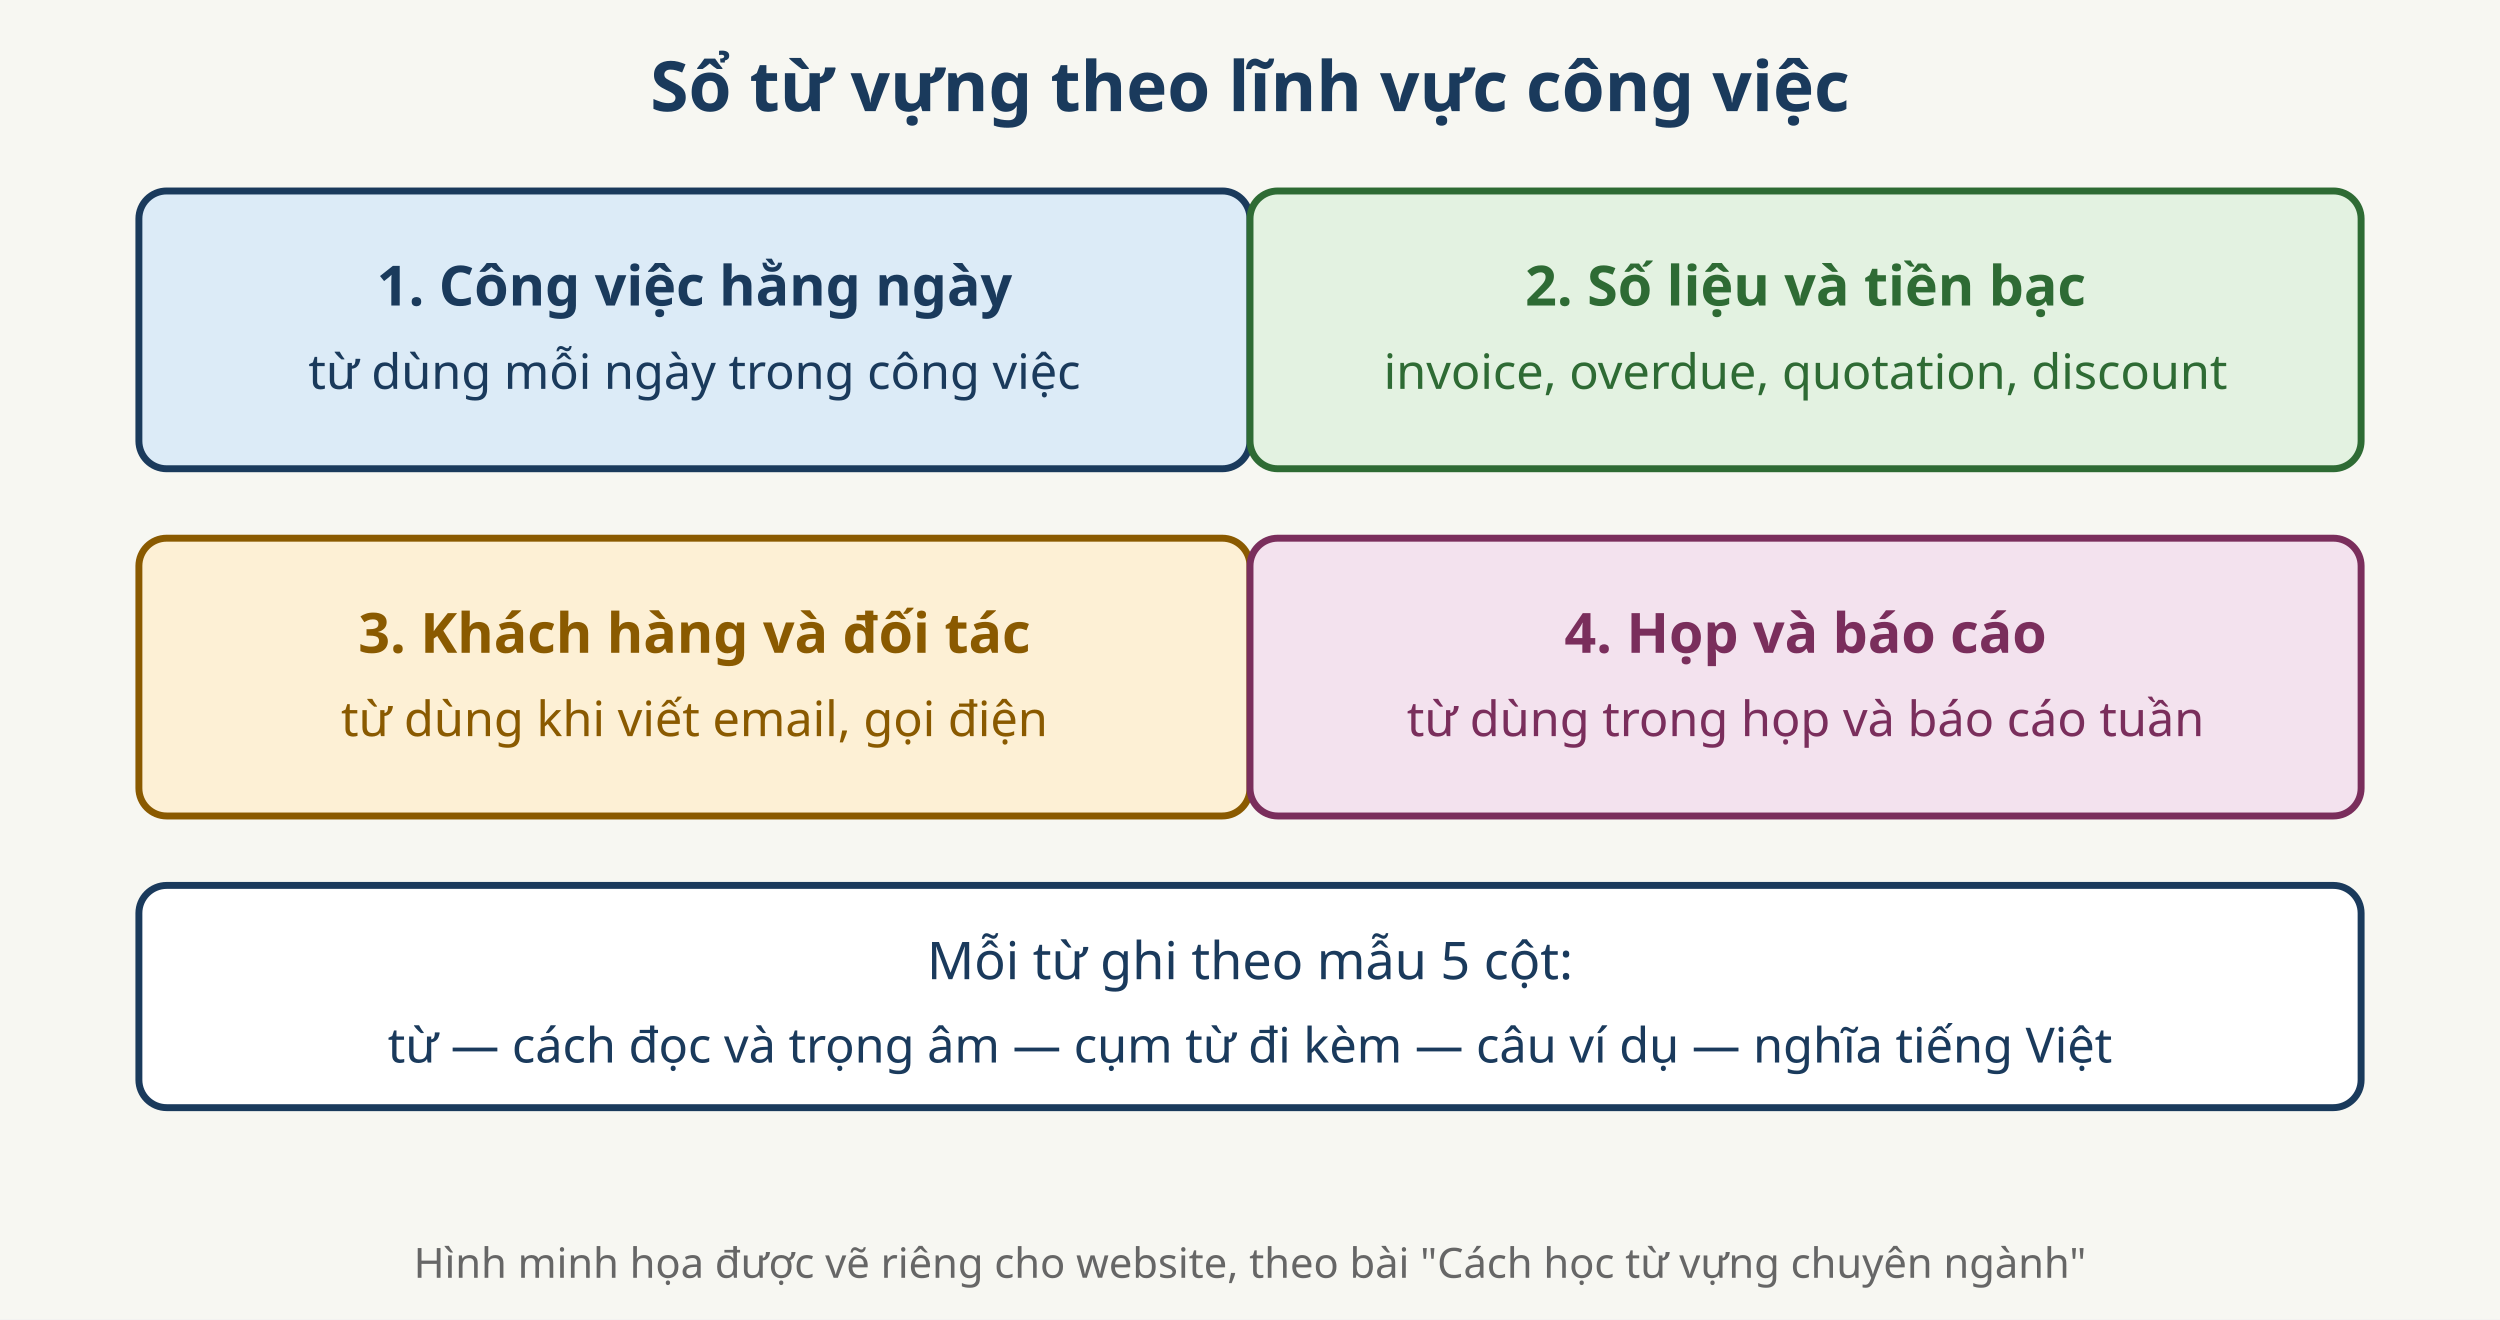
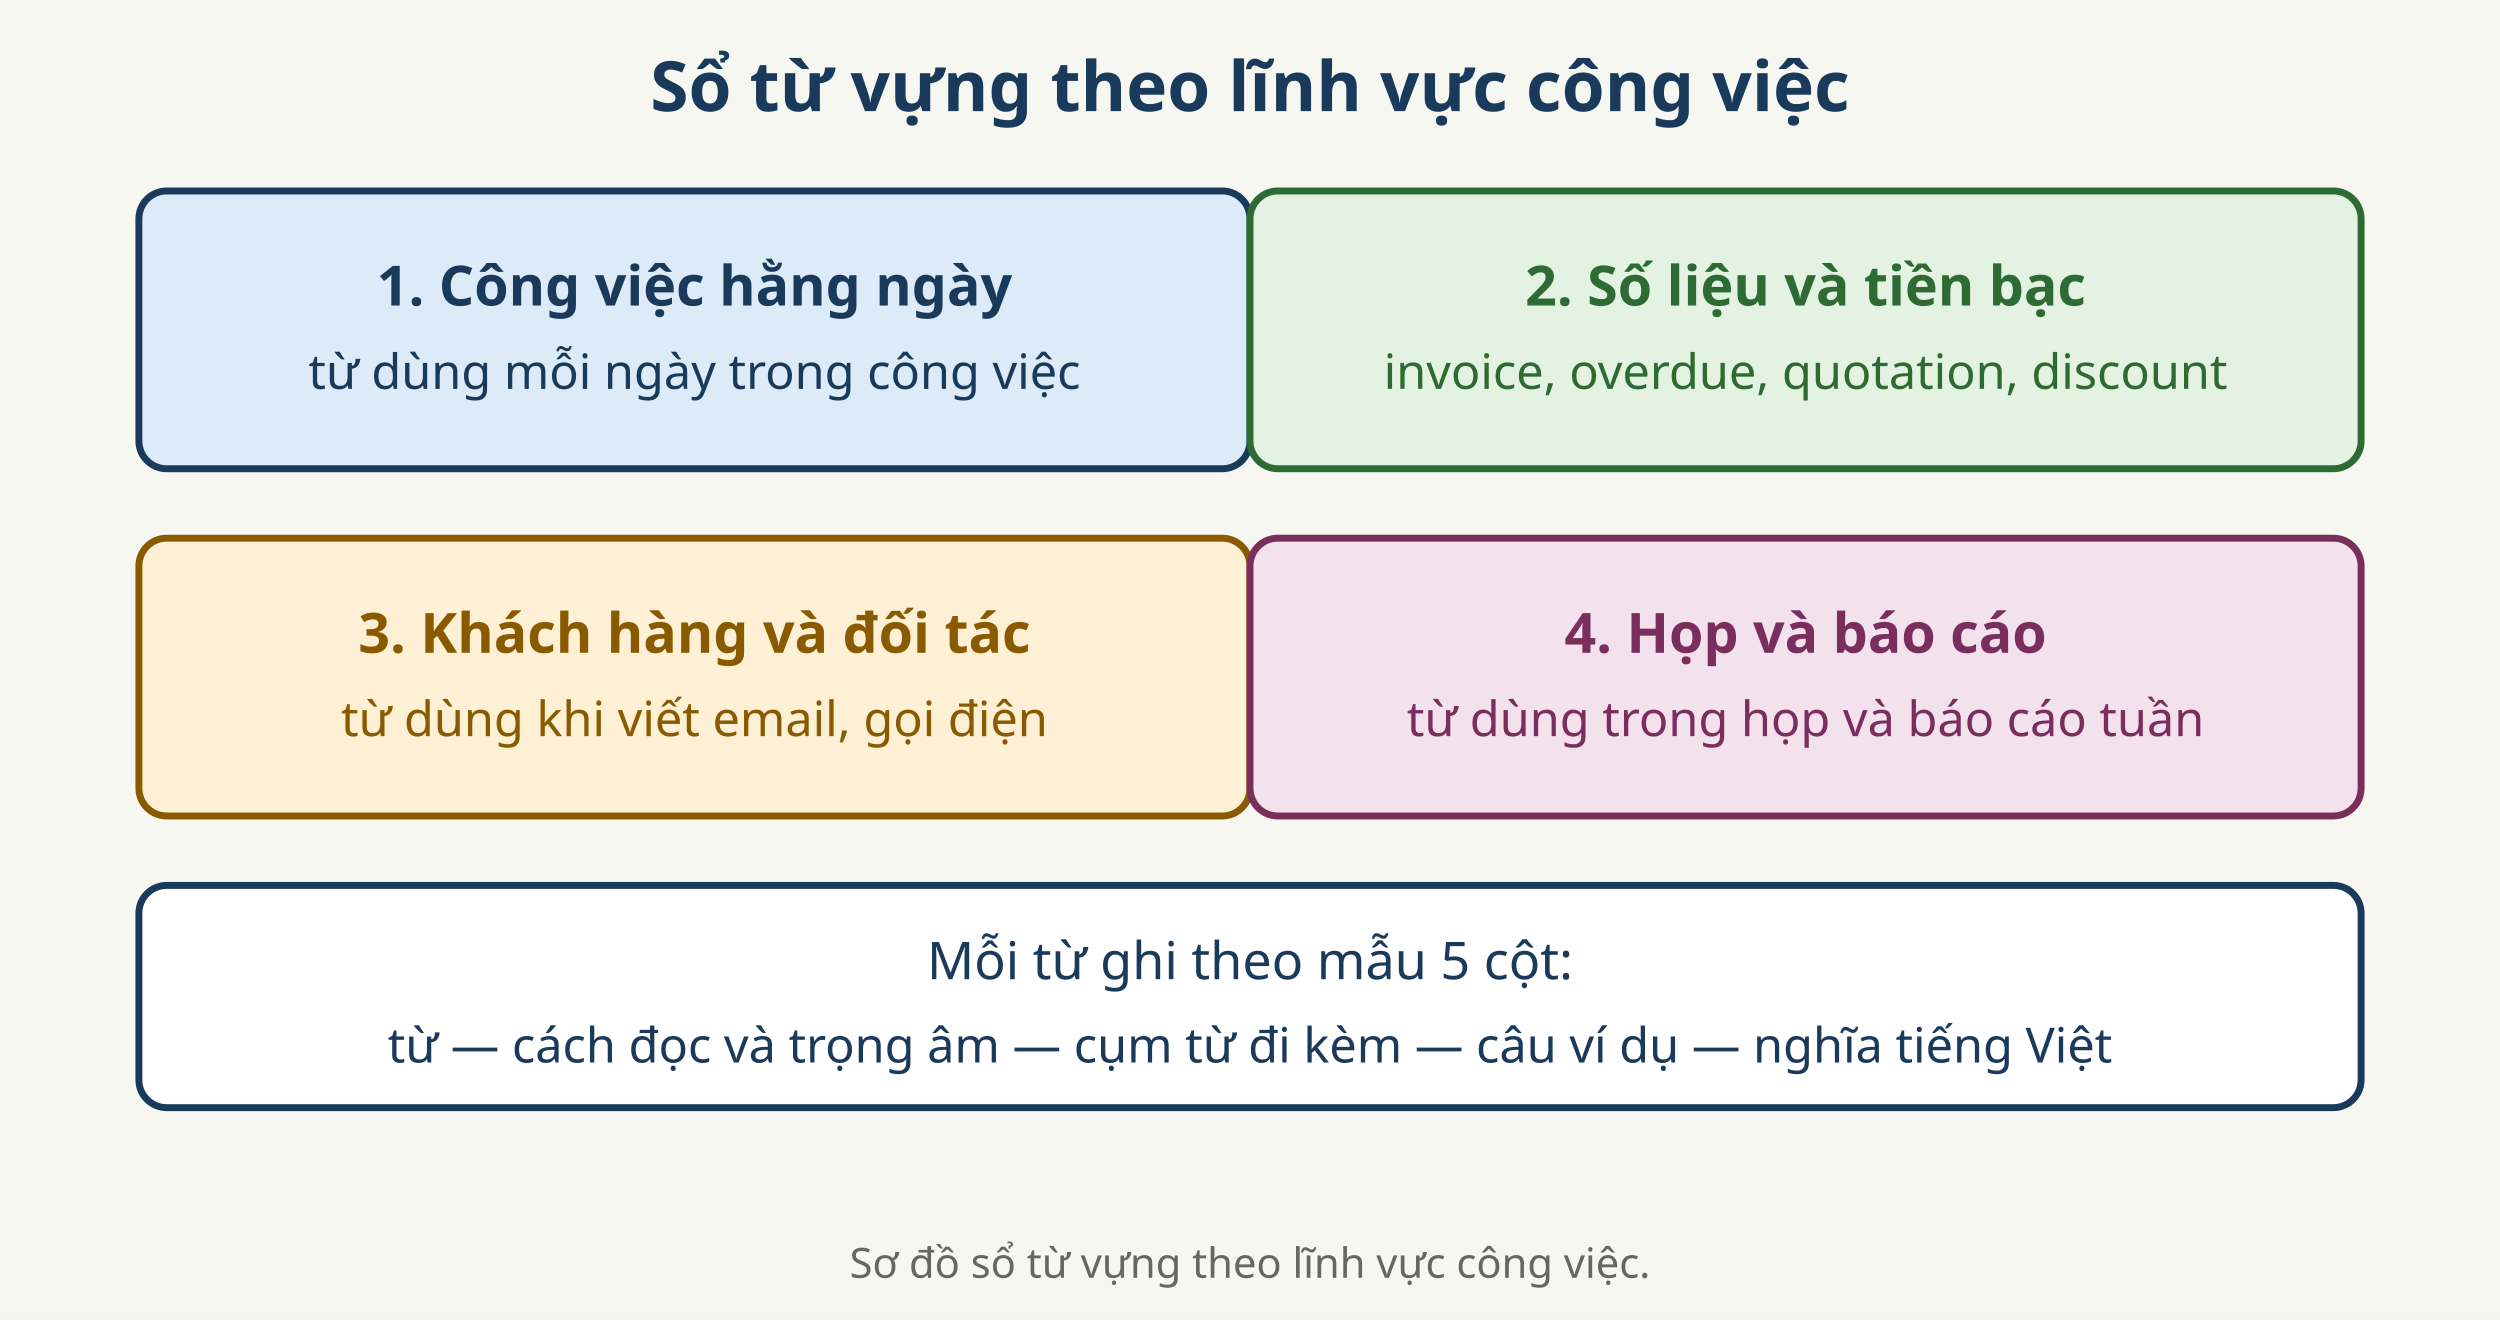
<svg xmlns="http://www.w3.org/2000/svg" width="720" height="380" viewBox="0 0 720 380" role="img" aria-labelledby="title desc">
  <rect width="720" height="380" fill="#f7f7f2" />
  <text x="360" y="32" text-anchor="middle" font-family="sans-serif" font-size="20" font-weight="bold" fill="#1a3a5c">Sổ từ vựng theo lĩnh vực công việc</text>
  <g font-family="sans-serif">
    <rect x="40" y="55" width="320" height="80" rx="8" fill="#dcebf7" stroke="#1a3a5c" stroke-width="2" />
    <text x="200" y="88" text-anchor="middle" font-size="16" font-weight="bold" fill="#1a3a5c">1. Công việc hằng ngày</text>
    <text x="200" y="112" text-anchor="middle" font-size="14" fill="#1a3a5c">từ dùng mỗi ngày trong công việc</text>
    <rect x="360" y="55" width="320" height="80" rx="8" fill="#e3f2e1" stroke="#2e6b34" stroke-width="2" />
    <text x="520" y="88" text-anchor="middle" font-size="16" font-weight="bold" fill="#2e6b34">2. Số liệu và tiền bạc</text>
    <text x="520" y="112" text-anchor="middle" font-size="14" fill="#2e6b34">invoice, overdue, quotation, discount</text>
    <rect x="40" y="155" width="320" height="80" rx="8" fill="#fdf0d5" stroke="#8a5a00" stroke-width="2" />
    <text x="200" y="188" text-anchor="middle" font-size="16" font-weight="bold" fill="#8a5a00">3. Khách hàng và đối tác</text>
    <text x="200" y="212" text-anchor="middle" font-size="14" fill="#8a5a00">từ dùng khi viết email, gọi điện</text>
    <rect x="360" y="155" width="320" height="80" rx="8" fill="#f3e2ee" stroke="#7a2e5c" stroke-width="2" />
    <text x="520" y="188" text-anchor="middle" font-size="16" font-weight="bold" fill="#7a2e5c">4. Họp và báo cáo</text>
    <text x="520" y="212" text-anchor="middle" font-size="14" fill="#7a2e5c">từ dùng trong họp và báo cáo tuần</text>
    <rect x="40" y="255" width="640" height="64" rx="8" fill="#ffffff" stroke="#1a3a5c" stroke-width="2" />
    <text x="360" y="282" text-anchor="middle" font-size="15" fill="#1a3a5c">Mỗi từ ghi theo mẫu 5 cột:</text>
    <text x="360" y="306" text-anchor="middle" font-size="14" fill="#1a3a5c">từ — cách đọc và trọng âm — cụm từ đi kèm — câu ví dụ — nghĩa tiếng Việt</text>
  </g>
-   <text x="360" y="368" text-anchor="middle" font-family="sans-serif" font-size="12" fill="#666">Hình minh họa được vẽ riêng cho website, theo bài "Cách học từ vựng chuyên ngành"</text>
+   <text x="360" y="368" text-anchor="middle" font-family="sans-serif" font-size="12" fill="#666">Sơ đồ sổ từ vựng theo lĩnh vực công việc.</text>
</svg>
